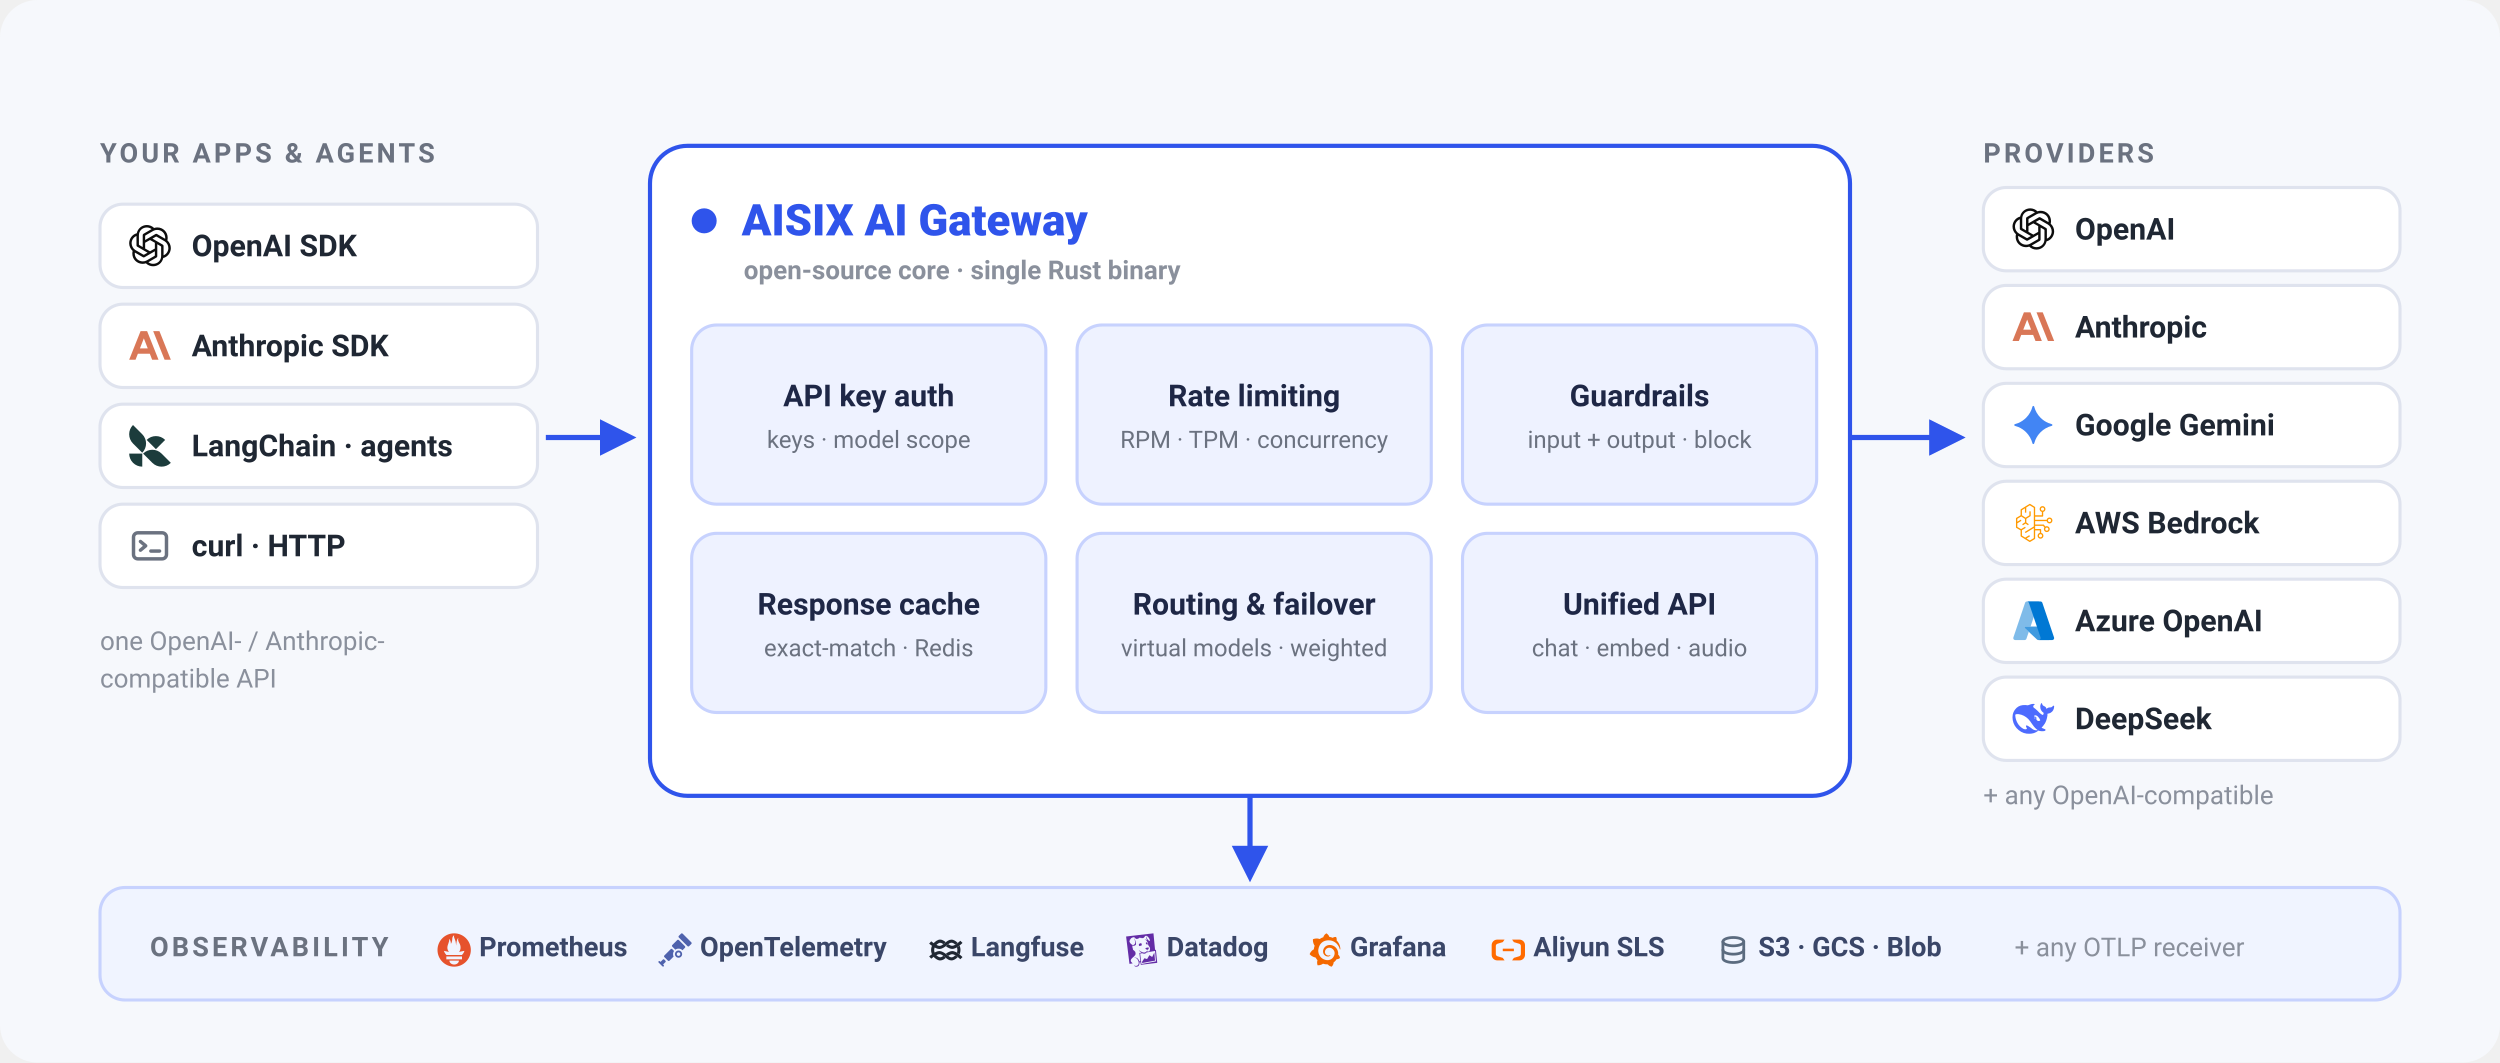
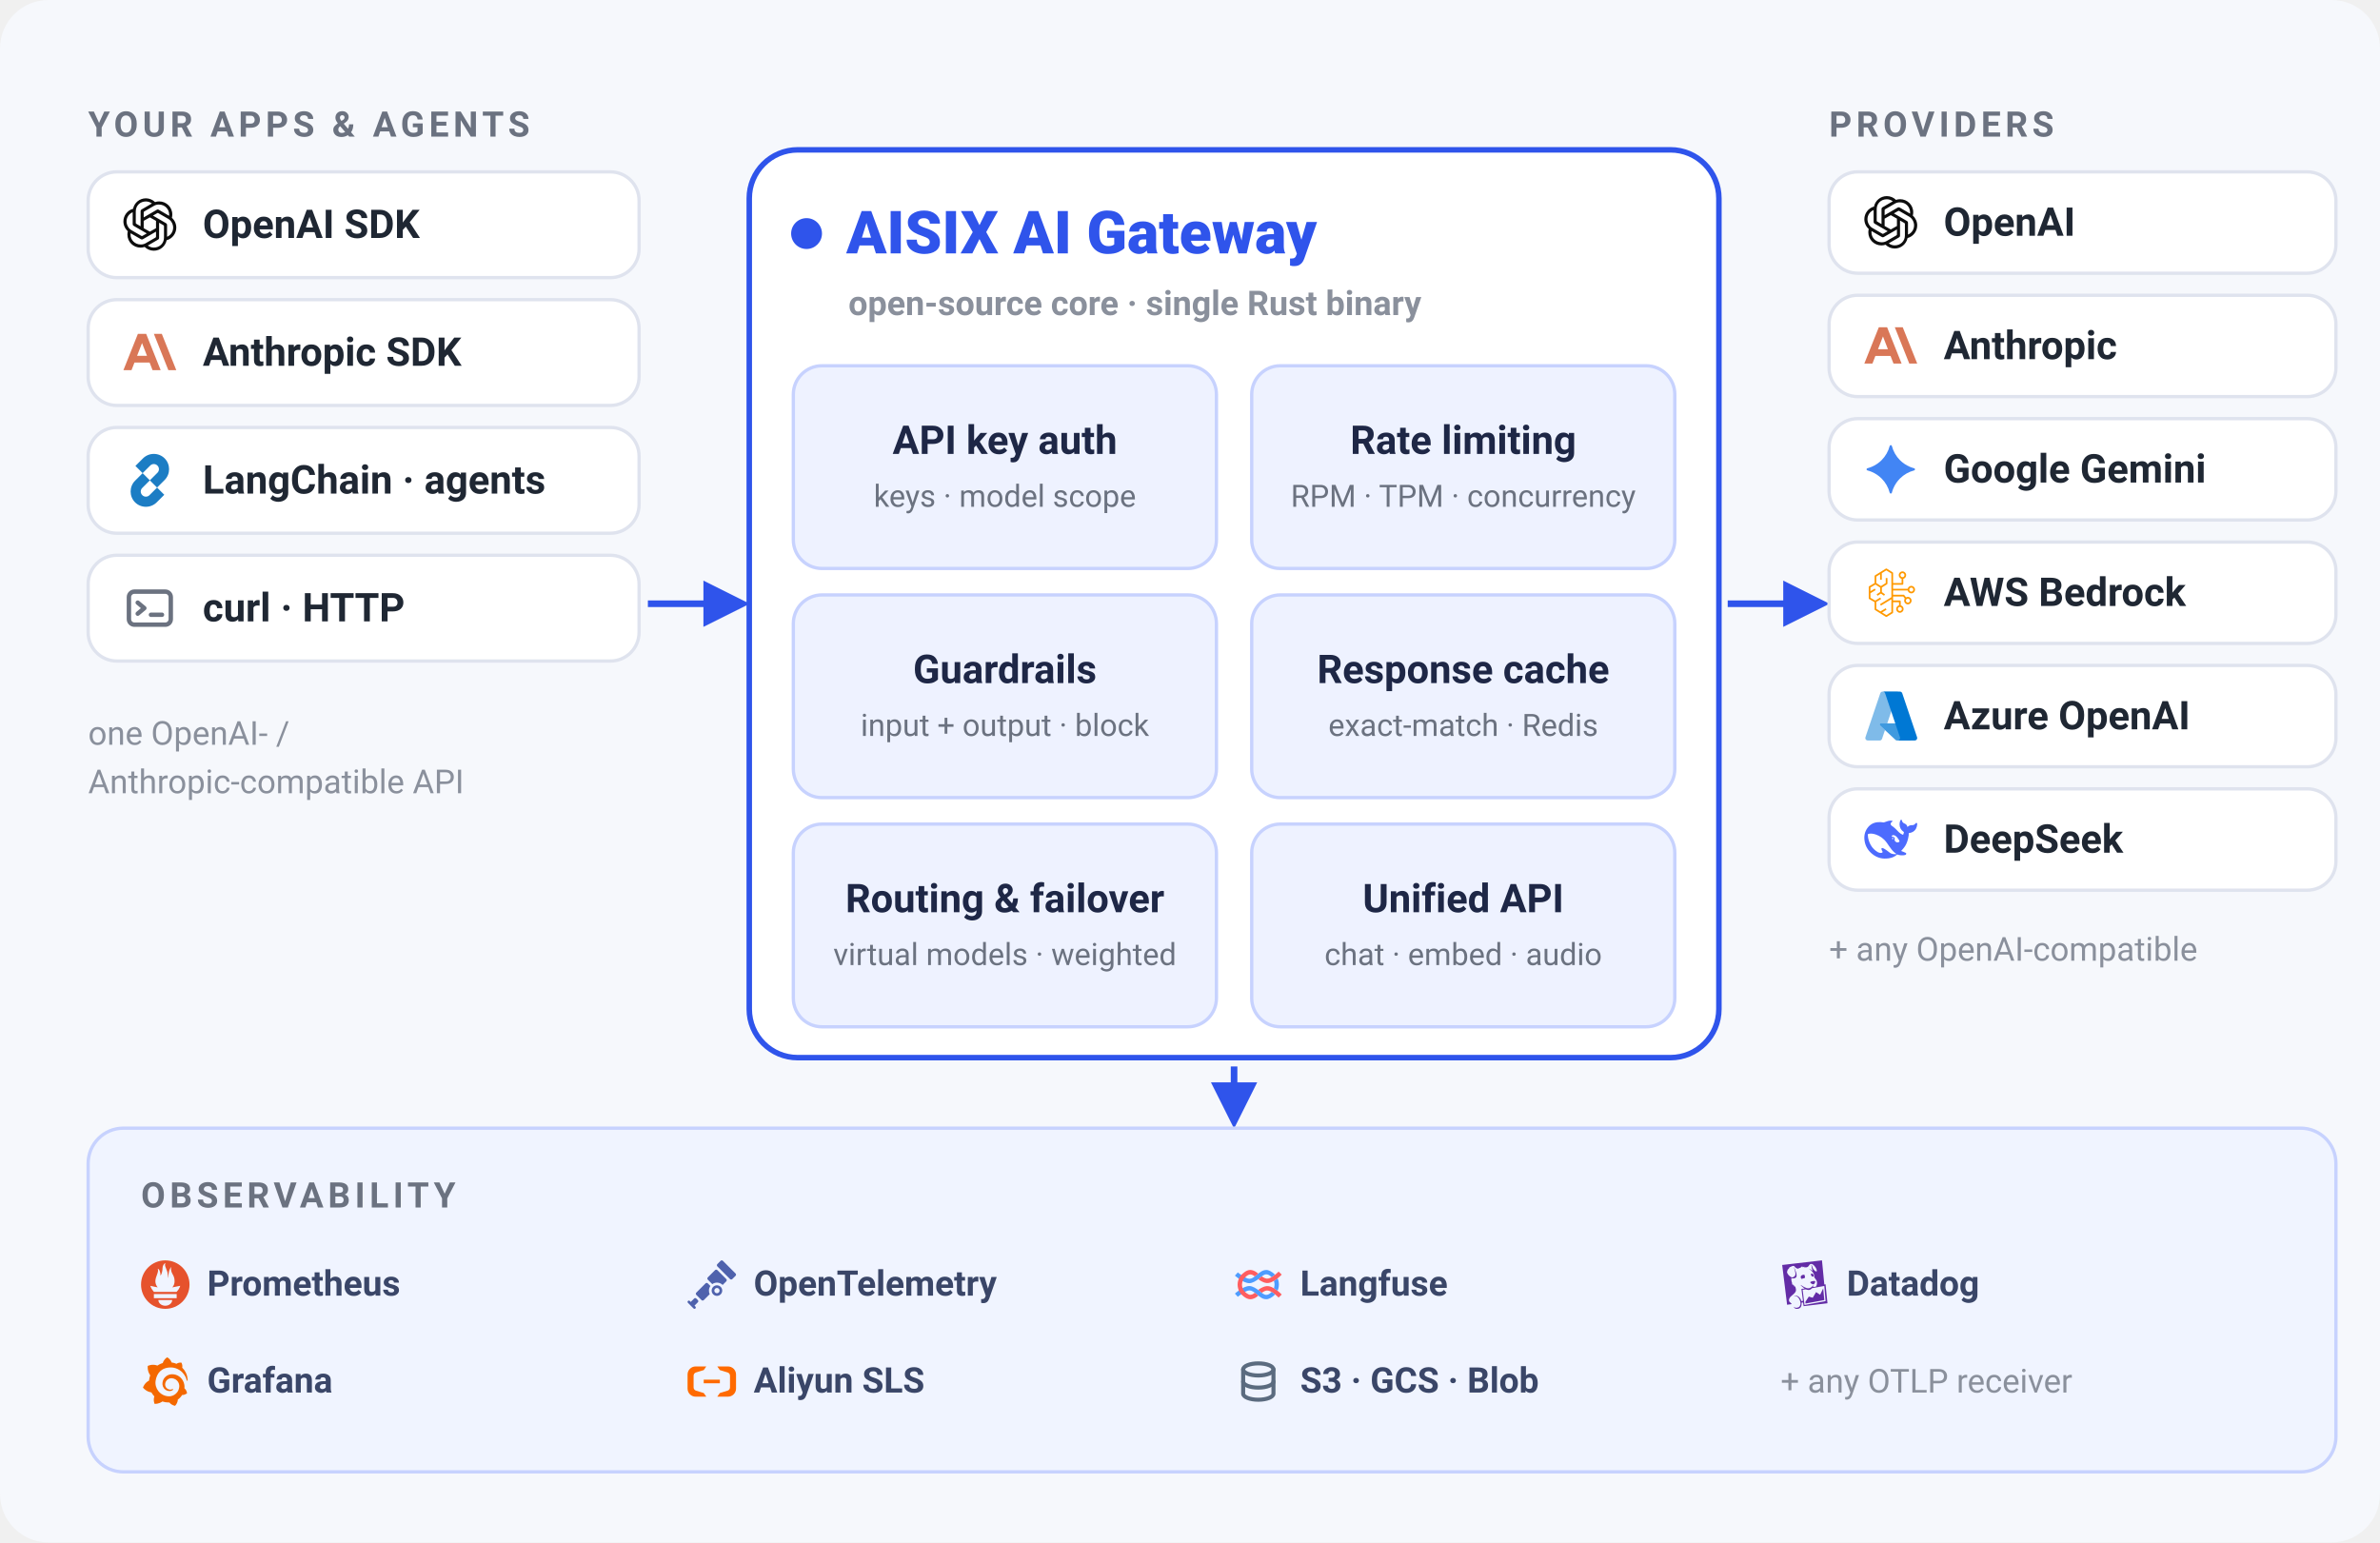
- <svg xmlns="http://www.w3.org/2000/svg" viewBox="0 0 1200 510" role="img" aria-labelledby="ttl dsc" font-family="ui-sans-serif, -apple-system, 'Segoe UI', Roboto, Helvetica, Arial, sans-serif">
+ <svg xmlns="http://www.w3.org/2000/svg" viewBox="0 0 1080 700" role="img" aria-labelledby="ttl dsc" font-family="ui-sans-serif, -apple-system, 'Segoe UI', Roboto, Helvetica, Arial, sans-serif">
  <defs>
    <marker id="arw" viewBox="0 0 10 10" refX="8" refY="5" markerWidth="7" markerHeight="7" orient="auto-start-reverse">
      <path d="M0,0 L10,5 L0,10 z" fill="#2f54eb" />
    </marker>
  </defs>
  <style>
    .bg{fill:#f6f8fc;}
-     .zlabel{fill:#6b7280;font-size:13px;font-weight:700;letter-spacing:1.5px;}
+     .zlabel{fill:#6b7280;font-size:16px;font-weight:700;letter-spacing:2px;}
    .pill{fill:#ffffff;stroke:#dfe3ee;stroke-width:1.5;}
-     .ptext{fill:#1f2733;font-size:14.5px;font-weight:600;}
-     .cap{fill:#8a909c;font-size:12.5px;}
-     .gw{fill:#ffffff;stroke:#2f54eb;stroke-width:2;}
-     .gwtitle{fill:#2f54eb;font-size:21px;font-weight:800;}
-     .gwsub{fill:#8a909c;font-size:12.5px;font-weight:600;}
+     .ptext{fill:#1f2733;font-size:18px;font-weight:600;}
+     .cap{fill:#8a909c;font-size:15px;}
+     .gw{fill:#ffffff;stroke:#2f54eb;stroke-width:2.5;}
+     .gwtitle{fill:#2f54eb;font-size:27px;font-weight:800;}
+     .gwsub{fill:#8a909c;font-size:15.5px;font-weight:600;}
    .chip{fill:#eef2ff;stroke:#c7d2fe;stroke-width:1.5;}
-     .ctext{fill:#1e2746;font-size:14.5px;font-weight:700;}
-     .csub{fill:#6b7280;font-size:11.5px;}
+     .ctext{fill:#1e2746;font-size:18px;font-weight:700;}
+     .csub{fill:#6b7280;font-size:14px;}
    .obs{fill:#f0f4ff;stroke:#c7d2fe;stroke-width:1.5;}
-     .otext{fill:#3a4668;font-size:13px;font-weight:600;}
-     .flow{stroke:#2f54eb;stroke-width:2.5;fill:none;}
+     .otext{fill:#3a4668;font-size:16px;font-weight:600;}
+     .flow{stroke:#2f54eb;stroke-width:3;fill:none;}
    .dot{fill:#2f54eb;}
  </style>
-   <rect class="bg" x="0" y="0" width="1200" height="510" rx="18" />
-   <text class="zlabel" x="48" y="78">YOUR APPS &amp; AGENTS</text>
-   <rect class="pill" x="48" y="98" width="210" height="40" rx="11" />
-   <svg x="62" y="108" width="20" height="20" viewBox="0 0 24 24" fill="#0d0d0d">
+   <rect class="bg" x="0" y="0" width="1080" height="700" rx="22" />
+   <text class="zlabel" x="40" y="62">YOUR APPS &amp; AGENTS</text>
+   <rect class="pill" x="40" y="78" width="250" height="48" rx="13" />
+   <svg x="56" y="90" width="24" height="24" viewBox="0 0 24 24" fill="#0d0d0d">
    <path d="M9.205 8.658v-2.26c0-.19.072-.333.238-.428l4.543-2.616c.619-.357 1.356-.523 2.117-.523 2.854 0 4.662 2.212 4.662 4.566 0 .167 0 .357-.024.547l-4.71-2.759a.797.797 0 00-.856 0l-5.97 3.473zm10.609 8.8V12.06c0-.333-.143-.57-.429-.737l-5.97-3.473 1.95-1.118a.433.433 0 01.476 0l4.543 2.617c1.309.76 2.189 2.378 2.189 3.948 0 1.808-1.07 3.473-2.76 4.163zM7.802 12.703l-1.95-1.142c-.167-.095-.239-.238-.239-.428V5.899c0-2.545 1.95-4.472 4.591-4.472 1 0 1.927.333 2.712.928L8.23 5.067c-.285.166-.428.404-.428.737v6.898zM12 15.128l-2.795-1.57v-3.33L12 8.658l2.795 1.57v3.33L12 15.128zm1.796 7.23c-1 0-1.927-.332-2.712-.927l4.686-2.712c.285-.166.428-.404.428-.737v-6.898l1.974 1.142c.167.095.238.238.238.428v5.233c0 2.545-1.974 4.472-4.614 4.472zm-5.637-5.303l-4.544-2.617c-1.308-.761-2.188-2.378-2.188-3.948A4.482 4.482 0 014.21 6.327v5.423c0 .333.143.571.428.738l5.947 3.449-1.95 1.118a.432.432 0 01-.476 0zm-.262 3.9c-2.688 0-4.662-2.021-4.662-4.519 0-.19.024-.38.047-.57l4.686 2.71c.286.167.571.167.856 0l5.97-3.448v2.26c0 .19-.07.333-.237.428l-4.543 2.616c-.619.357-1.356.523-2.117.523zm5.899 2.83a5.947 5.947 0 005.827-4.756C22.287 18.339 24 15.84 24 13.296c0-1.665-.713-3.282-1.998-4.448.119-.5.19-.999.19-1.498 0-3.401-2.759-5.947-5.946-5.947-.642 0-1.26.095-1.88.31A5.962 5.962 0 0010.205 0a5.947 5.947 0 00-5.827 4.757C1.713 5.447 0 7.945 0 10.49c0 1.666.713 3.283 1.998 4.448-.119.5-.19 1-.19 1.499 0 3.401 2.759 5.946 5.946 5.946.642 0 1.26-.095 1.88-.309a5.96 5.96 0 004.162 1.713z" />
  </svg>
-   <text class="ptext" x="92" y="123">OpenAI SDK</text>
-   <rect class="pill" x="48" y="146" width="210" height="40" rx="11" />
-   <svg x="62" y="156" width="20" height="20" viewBox="0 0 24 24" fill="#d97757">
+   <text class="ptext" x="92" y="108">OpenAI SDK</text>
+   <rect class="pill" x="40" y="136" width="250" height="48" rx="13" />
+   <svg x="56" y="148" width="24" height="24" viewBox="0 0 24 24" fill="#d97757">
    <path d="M13.827 3.52h3.603L24 20h-3.603l-6.57-16.48zm-7.258 0h3.767L16.906 20h-3.674l-1.343-3.461H5.017l-1.344 3.46H0L6.57 3.522zm4.132 9.959L8.453 7.687 6.205 13.48H10.7z" />
  </svg>
-   <text class="ptext" x="92" y="171">Anthropic SDK</text>
-   <rect class="pill" x="48" y="194" width="210" height="40" rx="11" />
-   <svg x="62" y="204" width="20" height="20" viewBox="0 0 24 24" fill="#1c3c3c">
-     <path d="M7.531 15.976a7.534 7.534 0 000-10.651L2.206 0A7.537 7.537 0 000 5.326c0 1.996.794 3.913 2.206 5.325l5.325 5.325zM18.674 16.469a7.535 7.535 0 00-10.65 0l5.325 5.325a7.536 7.536 0 0010.651 0l-5.326-5.325zM2.218 21.782a7.536 7.536 0 005.326 2.206v-7.531H.012c0 1.996.795 3.914 2.206 5.325zM20.73 8.595a7.534 7.534 0 00-10.651.001l5.325 5.326 5.326-5.327z" />
+   <text class="ptext" x="92" y="166">Anthropic SDK</text>
+   <rect class="pill" x="40" y="194" width="250" height="48" rx="13" />
+   <svg x="56" y="206" width="24" height="24" viewBox="0 0 24 24" fill="#1c7dc4">
+     <path d="M13.796 0a6.93 6.93 0 0 0-4.91 2.019L5.451 5.455l3.273 3.27 3.432-3.432a2.284 2.284 0 0 1 3.277 0 2.28 2.28 0 0 1 0 3.275L12 12.001l3.273 3.273 3.433-3.435c2.692-2.692 2.692-7.127 0-9.82A6.92 6.92 0 0 0 13.796 0m-5.07 8.728-3.433 3.434c-2.692 2.693-2.692 7.126 0 9.819A6.92 6.92 0 0 0 10.203 24a6.93 6.93 0 0 0 4.911-2.02l3.432-3.432-3.271-3.272-3.433 3.433a2.284 2.284 0 0 1-3.277 0 2.28 2.28 0 0 1 0-3.276L12 12z" />
  </svg>
-   <text class="ptext" x="92" y="219">LangChain · agents</text>
-   <rect class="pill" x="48" y="242" width="210" height="40" rx="11" />
-   <svg x="62" y="252" width="20" height="20" viewBox="0 0 24 24" fill="none" stroke="#6b7280" stroke-width="2" stroke-linecap="round" stroke-linejoin="round">
+   <text class="ptext" x="92" y="224">LangChain · agents</text>
+   <rect class="pill" x="40" y="252" width="250" height="48" rx="13" />
+   <svg x="56" y="264" width="24" height="24" viewBox="0 0 24 24" fill="none" stroke="#6b7280" stroke-width="2" stroke-linecap="round" stroke-linejoin="round">
    <rect x="2.5" y="4.5" width="19" height="15" rx="2.5" />
    <path d="M6.5 9.5l3 2.5-3 2.5" />
    <path d="M12.5 15h5" />
  </svg>
-   <text class="ptext" x="92" y="267">curl · HTTP</text>
-   <text class="cap" x="48" y="312">one OpenAI- / Anthropic-</text>
-   <text class="cap" x="48" y="330">compatible API</text>
-   <path class="flow" d="M262,210 L302,210" marker-end="url(#arw)" />
-   <rect class="gw" x="312" y="70" width="576" height="312" rx="18" />
-   <circle class="dot" cx="338" cy="106" r="6" />
-   <text class="gwtitle" x="356" y="113">AISIX AI Gateway</text>
-   <text class="gwsub" x="357" y="134">open-source core · single Rust binary</text>
-   <rect class="chip" x="332" y="156" width="170" height="86" rx="12" />
-   <text class="ctext" x="417" y="195" text-anchor="middle">API key auth</text>
-   <text class="csub" x="417" y="215" text-anchor="middle">keys · model scope</text>
-   <rect class="chip" x="517" y="156" width="170" height="86" rx="12" />
-   <text class="ctext" x="602" y="195" text-anchor="middle">Rate limiting</text>
-   <text class="csub" x="602" y="215" text-anchor="middle">RPM · TPM · concurrency</text>
-   <rect class="chip" x="702" y="156" width="170" height="86" rx="12" />
-   <text class="ctext" x="787" y="195" text-anchor="middle">Guardrails</text>
-   <text class="csub" x="787" y="215" text-anchor="middle">input + output · block</text>
-   <rect class="chip" x="332" y="256" width="170" height="86" rx="12" />
-   <text class="ctext" x="417" y="295" text-anchor="middle">Response cache</text>
-   <text class="csub" x="417" y="315" text-anchor="middle">exact-match · Redis</text>
-   <rect class="chip" x="517" y="256" width="170" height="86" rx="12" />
-   <text class="ctext" x="602" y="295" text-anchor="middle">Routing &amp; failover</text>
-   <text class="csub" x="602" y="315" text-anchor="middle">virtual models · weighted</text>
-   <rect class="chip" x="702" y="256" width="170" height="86" rx="12" />
-   <text class="ctext" x="787" y="295" text-anchor="middle">Unified API</text>
-   <text class="csub" x="787" y="315" text-anchor="middle">chat · embed · audio</text>
-   <path class="flow" d="M888,210 L940,210" marker-end="url(#arw)" />
-   <text class="zlabel" x="952" y="78">PROVIDERS</text>
-   <rect class="pill" x="952" y="90" width="200" height="40" rx="11" />
-   <svg x="966" y="100" width="20" height="20" viewBox="0 0 24 24" fill="#0d0d0d">
+   <text class="ptext" x="92" y="282">curl · HTTP</text>
+   <text class="cap" x="40" y="338">one OpenAI- /</text>
+   <text class="cap" x="40" y="360">Anthropic-compatible API</text>
+   <path class="flow" d="M294,274 L336,274" marker-end="url(#arw)" />
+   <rect class="gw" x="340" y="68" width="440" height="412" rx="22" />
+   <circle class="dot" cx="366" cy="106" r="7" />
+   <text class="gwtitle" x="384" y="115">AISIX AI Gateway</text>
+   <text class="gwsub" x="385" y="143">open-source core · single Rust binary</text>
+   <rect class="chip" x="360" y="166" width="192" height="92" rx="13" />
+   <text class="ctext" x="456" y="206" text-anchor="middle">API key auth</text>
+   <text class="csub" x="456" y="230" text-anchor="middle">keys · model scope</text>
+   <rect class="chip" x="568" y="166" width="192" height="92" rx="13" />
+   <text class="ctext" x="664" y="206" text-anchor="middle">Rate limiting</text>
+   <text class="csub" x="664" y="230" text-anchor="middle">RPM · TPM · concurrency</text>
+   <rect class="chip" x="360" y="270" width="192" height="92" rx="13" />
+   <text class="ctext" x="456" y="310" text-anchor="middle">Guardrails</text>
+   <text class="csub" x="456" y="334" text-anchor="middle">input + output · block</text>
+   <rect class="chip" x="568" y="270" width="192" height="92" rx="13" />
+   <text class="ctext" x="664" y="310" text-anchor="middle">Response cache</text>
+   <text class="csub" x="664" y="334" text-anchor="middle">exact-match · Redis</text>
+   <rect class="chip" x="360" y="374" width="192" height="92" rx="13" />
+   <text class="ctext" x="456" y="414" text-anchor="middle">Routing &amp; failover</text>
+   <text class="csub" x="456" y="438" text-anchor="middle">virtual models · weighted</text>
+   <rect class="chip" x="568" y="374" width="192" height="92" rx="13" />
+   <text class="ctext" x="664" y="414" text-anchor="middle">Unified API</text>
+   <text class="csub" x="664" y="438" text-anchor="middle">chat · embed · audio</text>
+   <path class="flow" d="M784,274 L826,274" marker-end="url(#arw)" />
+   <text class="zlabel" x="830" y="62">PROVIDERS</text>
+   <rect class="pill" x="830" y="78" width="230" height="46" rx="13" />
+   <svg x="846" y="89" width="24" height="24" viewBox="0 0 24 24" fill="#0d0d0d">
    <path d="M9.205 8.658v-2.26c0-.19.072-.333.238-.428l4.543-2.616c.619-.357 1.356-.523 2.117-.523 2.854 0 4.662 2.212 4.662 4.566 0 .167 0 .357-.024.547l-4.71-2.759a.797.797 0 00-.856 0l-5.97 3.473zm10.609 8.8V12.06c0-.333-.143-.57-.429-.737l-5.97-3.473 1.95-1.118a.433.433 0 01.476 0l4.543 2.617c1.309.76 2.189 2.378 2.189 3.948 0 1.808-1.07 3.473-2.76 4.163zM7.802 12.703l-1.95-1.142c-.167-.095-.239-.238-.239-.428V5.899c0-2.545 1.95-4.472 4.591-4.472 1 0 1.927.333 2.712.928L8.23 5.067c-.285.166-.428.404-.428.737v6.898zM12 15.128l-2.795-1.57v-3.33L12 8.658l2.795 1.57v3.33L12 15.128zm1.796 7.23c-1 0-1.927-.332-2.712-.927l4.686-2.712c.285-.166.428-.404.428-.737v-6.898l1.974 1.142c.167.095.238.238.238.428v5.233c0 2.545-1.974 4.472-4.614 4.472zm-5.637-5.303l-4.544-2.617c-1.308-.761-2.188-2.378-2.188-3.948A4.482 4.482 0 014.21 6.327v5.423c0 .333.143.571.428.738l5.947 3.449-1.95 1.118a.432.432 0 01-.476 0zm-.262 3.9c-2.688 0-4.662-2.021-4.662-4.519 0-.19.024-.38.047-.57l4.686 2.71c.286.167.571.167.856 0l5.97-3.448v2.26c0 .19-.07.333-.237.428l-4.543 2.616c-.619.357-1.356.523-2.117.523zm5.899 2.83a5.947 5.947 0 005.827-4.756C22.287 18.339 24 15.84 24 13.296c0-1.665-.713-3.282-1.998-4.448.119-.5.19-.999.19-1.498 0-3.401-2.759-5.947-5.946-5.947-.642 0-1.26.095-1.88.31A5.962 5.962 0 0010.205 0a5.947 5.947 0 00-5.827 4.757C1.713 5.447 0 7.945 0 10.49c0 1.666.713 3.283 1.998 4.448-.119.5-.19 1-.19 1.499 0 3.401 2.759 5.946 5.946 5.946.642 0 1.26-.095 1.88-.309a5.96 5.96 0 004.162 1.713z" />
  </svg>
-   <text class="ptext" x="996" y="115">OpenAI</text>
-   <rect class="pill" x="952" y="137" width="200" height="40" rx="11" />
-   <svg x="966" y="147" width="20" height="20" viewBox="0 0 24 24" fill="#d97757">
+   <text class="ptext" x="882" y="107">OpenAI</text>
+   <rect class="pill" x="830" y="134" width="230" height="46" rx="13" />
+   <svg x="846" y="145" width="24" height="24" viewBox="0 0 24 24" fill="#d97757">
    <path d="M13.827 3.52h3.603L24 20h-3.603l-6.57-16.48zm-7.258 0h3.767L16.906 20h-3.674l-1.343-3.461H5.017l-1.344 3.46H0L6.57 3.522zm4.132 9.959L8.453 7.687 6.205 13.48H10.7z" />
  </svg>
-   <text class="ptext" x="996" y="162">Anthropic</text>
-   <rect class="pill" x="952" y="184" width="200" height="40" rx="11" />
-   <svg x="966" y="194" width="20" height="20" viewBox="0 0 24 24" fill="#4285f4">
+   <text class="ptext" x="882" y="163">Anthropic</text>
+   <rect class="pill" x="830" y="190" width="230" height="46" rx="13" />
+   <svg x="846" y="201" width="24" height="24" viewBox="0 0 24 24" fill="#4285f4">
    <path d="M20.616 10.835a14.147 14.147 0 01-4.45-3.001 14.111 14.111 0 01-3.678-6.452.503.503 0 00-.975 0 14.134 14.134 0 01-3.679 6.452 14.155 14.155 0 01-4.45 3.001c-.65.28-1.318.505-2.002.678a.502.502 0 000 .975c.684.172 1.35.397 2.002.677a14.147 14.147 0 014.45 3.001 14.112 14.112 0 013.679 6.453.502.502 0 00.975 0c.172-.685.397-1.351.677-2.003a14.145 14.145 0 013.001-4.45 14.113 14.113 0 016.453-3.678.503.503 0 000-.975 13.245 13.245 0 01-2.003-.678z" />
  </svg>
-   <text class="ptext" x="996" y="209">Google Gemini</text>
-   <rect class="pill" x="952" y="231" width="200" height="40" rx="11" />
-   <svg x="966" y="241" width="20" height="20" viewBox="0 0 24 24" fill="#ff9900">
+   <text class="ptext" x="882" y="219">Google Gemini</text>
+   <rect class="pill" x="830" y="246" width="230" height="46" rx="13" />
+   <svg x="846" y="257" width="24" height="24" viewBox="0 0 24 24" fill="#ff9900">
    <path d="M13.05 15.513h3.08c.214 0 .389.177.389.394v1.82a1.704 1.704 0 011.296 1.661c0 .943-.755 1.708-1.685 1.708-.931 0-1.686-.765-1.686-1.708 0-.807.554-1.484 1.297-1.662v-1.425h-2.69v4.663a.395.395 0 01-.188.338l-2.69 1.641a.385.385 0 01-.405-.002l-4.926-3.086a.395.395 0 01-.185-.336V16.3L2.196 14.87A.395.395 0 012 14.555L2 14.528V9.406c0-.14.073-.27.192-.34l2.465-1.462V4.448c0-.129.062-.249.165-.322l.021-.014L9.77 1.058a.385.385 0 01.407 0l2.69 1.675a.395.395 0 01.185.336V7.6h3.856V5.683a1.704 1.704 0 01-1.296-1.662c0-.943.755-1.708 1.685-1.708.931 0 1.685.765 1.685 1.708 0 .807-.553 1.484-1.296 1.662v2.311a.391.391 0 01-.389.394h-4.245v1.806h6.624a1.69 1.69 0 011.64-1.313c.93 0 1.685.764 1.685 1.707 0 .943-.754 1.708-1.685 1.708a1.69 1.69 0 01-1.64-1.314H13.05v1.937h4.953l.915 1.18a1.66 1.66 0 01.84-.227c.931 0 1.685.764 1.685 1.707 0 .943-.754 1.708-1.685 1.708-.93 0-1.685-.765-1.685-1.708 0-.346.102-.668.276-.937l-.724-.935H13.05v1.806zM9.973 1.856L7.93 3.122V6.09h-.778V3.604L5.435 4.669v2.945l2.11 1.36L9.712 7.61V5.334h.778V7.83c0 .136-.07.263-.184.335L7.963 9.638v2.081l1.422 1.009-.446.646-1.406-.998-1.53 1.005-.423-.66 1.605-1.055v-1.99L5.038 8.29l-2.26 1.34v1.676l1.972-1.189.398.677-2.37 1.429V14.3l2.166 1.258 2.27-1.368.397.677-2.176 1.311V19.3l1.876 1.175 2.365-1.426.398.678-2.017 1.216 1.918 1.201 2.298-1.403v-5.78l-4.758 2.893-.4-.675 5.158-3.136V3.289L9.972 1.856zM16.13 18.47a.913.913 0 00-.908.92c0 .507.406.918.908.918a.913.913 0 00.907-.919.913.913 0 00-.907-.92zm3.63-3.81a.913.913 0 00-.908.92c0 .508.406.92.907.92a.913.913 0 00.908-.92.913.913 0 00-.908-.92zm1.555-4.99a.913.913 0 00-.908.92c0 .507.407.918.908.918a.913.913 0 00.907-.919.913.913 0 00-.907-.92zM17.296 3.1a.913.913 0 00-.907.92c0 .508.406.92.907.92a.913.913 0 00.908-.92.913.913 0 00-.908-.92z" />
  </svg>
-   <text class="ptext" x="996" y="256">AWS Bedrock</text>
-   <rect class="pill" x="952" y="278" width="200" height="40" rx="11" />
-   <svg x="966" y="288" width="20" height="20" viewBox="0 0 24 24" fill="#0078d4">
+   <text class="ptext" x="882" y="275">AWS Bedrock</text>
+   <rect class="pill" x="830" y="302" width="230" height="46" rx="13" />
+   <svg x="846" y="313" width="24" height="24" viewBox="0 0 24 24" fill="#0078d4">
    <path d="M18.397 15.296H7.4a.51.51 0 00-.347.882l7.066 6.595c.206.192.477.298.758.298h6.226l-2.706-7.775z" fill-opacity=".75" />
    <path d="M8.295.857c-.477 0-.9.304-1.053.756L.495 21.605a1.11 1.11 0 001.052 1.466h5.43c.477 0 .9-.304 1.053-.755l1.341-3.975-2.318-2.163a.51.51 0 01.347-.882h3L15.271.857H8.295z" fill-opacity=".5" />
    <path d="M17.193 1.613a1.11 1.11 0 00-1.052-.756h-7.81.035c.477 0 .9.304 1.052.756l6.748 19.992a1.11 1.11 0 01-1.052 1.466h-.12 7.895a1.11 1.11 0 001.052-1.466L17.193 1.613z" />
  </svg>
-   <text class="ptext" x="996" y="303">Azure OpenAI</text>
-   <rect class="pill" x="952" y="325" width="200" height="40" rx="11" />
-   <svg x="966" y="335" width="20" height="20" viewBox="0 0 24 24" fill="#4d6bfe">
+   <text class="ptext" x="882" y="331">Azure OpenAI</text>
+   <rect class="pill" x="830" y="358" width="230" height="46" rx="13" />
+   <svg x="846" y="369" width="24" height="24" viewBox="0 0 24 24" fill="#4d6bfe">
    <path d="M23.748 4.482c-.254-.124-.364.113-.512.234-.051.039-.094.09-.137.136-.372.397-.806.657-1.373.626-.829-.046-1.537.214-2.163.848-.133-.782-.575-1.248-1.247-1.548-.352-.156-.708-.311-.955-.65-.172-.241-.219-.51-.305-.774-.055-.16-.11-.323-.293-.35-.2-.031-.278.136-.356.276-.313.572-.434 1.202-.422 1.84.027 1.436.633 2.58 1.838 3.393.137.093.172.187.129.323-.082.28-.18.552-.266.833-.055.179-.137.217-.329.14a5.526 5.526 0 01-1.736-1.18c-.857-.828-1.631-1.742-2.597-2.458a11.365 11.365 0 00-.689-.471c-.985-.957.13-1.743.388-1.836.27-.098.093-.432-.779-.428-.872.004-1.67.295-2.687.684a3.055 3.055 0 01-.465.137 9.597 9.597 0 00-2.883-.102c-1.885.21-3.39 1.102-4.497 2.623C.082 8.606-.231 10.684.152 12.85c.403 2.284 1.569 4.175 3.36 5.653 1.858 1.533 3.997 2.284 6.438 2.14 1.482-.085 3.133-.284 4.994-1.86.47.234.962.327 1.78.397.63.059 1.236-.03 1.705-.128.735-.156.684-.837.419-.961-2.155-1.004-1.682-.595-2.113-.926 1.096-1.296 2.746-2.642 3.392-7.003.05-.347.007-.565 0-.845-.004-.17.035-.237.23-.256a4.173 4.173 0 001.545-.475c1.396-.763 1.96-2.015 2.093-3.517.02-.23-.004-.467-.247-.588zM11.581 18c-2.089-1.642-3.102-2.183-3.52-2.16-.392.024-.321.471-.235.763.09.288.207.486.371.739.114.167.192.416-.113.603-.673.416-1.842-.14-1.897-.167-1.361-.802-2.5-1.86-3.301-3.307-.774-1.393-1.224-2.887-1.298-4.482-.02-.386.093-.522.477-.592a4.696 4.696 0 011.529-.039c2.132.312 3.946 1.265 5.468 2.774.868.86 1.525 1.887 2.202 2.891.72 1.066 1.494 2.082 2.48 2.914.348.292.625.514.891.677-.802.09-2.14.11-3.054-.614zm1-6.44a.306.306 0 01.415-.287.302.302 0 01.2.288.306.306 0 01-.31.307.303.303 0 01-.304-.308zm3.11 1.596c-.2.081-.399.151-.59.16a1.245 1.245 0 01-.798-.254c-.274-.23-.47-.358-.552-.758a1.73 1.73 0 01.016-.588c.07-.327-.008-.537-.239-.727-.187-.156-.426-.199-.688-.199a.559.559 0 01-.254-.078c-.11-.054-.2-.19-.114-.358.028-.054.16-.186.192-.21.356-.202.767-.136 1.146.016.352.144.618.408 1.001.782.391.451.462.576.685.914.176.265.336.537.445.848.067.195-.019.354-.25.452z" />
  </svg>
-   <text class="ptext" x="996" y="350">DeepSeek</text>
-   <text class="cap" x="952" y="386">+ any OpenAI-compatible</text>
-   <path class="flow" d="M600,382 L600,420" marker-end="url(#arw)" />
-   <rect class="obs" x="48" y="426" width="1104" height="54" rx="12" />
-   <text class="zlabel" x="72" y="459" fill="#2f54eb">OBSERVABILITY</text>
-   <svg x="210" y="448" width="16" height="16" viewBox="0 0 24 24" fill="#e6522c">
+   <text class="ptext" x="882" y="387">DeepSeek</text>
+   <text class="cap" x="830" y="436">+ any OpenAI-compatible</text>
+   <path class="flow" d="M560,484 L560,508" marker-end="url(#arw)" />
+   <rect class="obs" x="40" y="512" width="1020" height="156" rx="16" />
+   <text class="zlabel" x="64" y="548" fill="#2f54eb">OBSERVABILITY</text>
+   <svg x="64" y="572" width="22" height="22" viewBox="0 0 24 24" fill="#e6522c">
    <path d="M12 0C5.373 0 0 5.372 0 12c0 6.627 5.373 12 12 12s12-5.373 12-12c0-6.628-5.373-12-12-12zm0 22.46c-1.885 0-3.414-1.26-3.414-2.814h6.828c0 1.553-1.528 2.813-3.414 2.813zm5.64-3.745H6.36v-2.046h11.28v2.046zm-.04-3.098H6.391c-.037-.043-.075-.086-.111-.13-1.155-1.401-1.427-2.133-1.69-2.879-.005-.025 1.4.287 2.395.511 0 0 .513.119 1.262.255-.72-.843-1.147-1.915-1.147-3.01 0-2.406 1.845-4.508 1.18-6.207.648.053 1.34 1.367 1.387 3.422.689-.951.977-2.69.977-3.755 0-1.103.727-2.385 1.454-2.429-.648 1.069.168 1.984.894 4.256.272.854.237 2.29.447 3.201.07-1.892.395-4.652 1.595-5.605-.529 1.2.079 2.702.494 3.424.671 1.164 1.078 2.047 1.078 3.716a4.642 4.642 0 01-1.11 2.996c.792-.149 1.34-.283 1.34-.283l2.573-.502s-.374 1.538-1.81 3.019z" />
  </svg>
-   <text class="otext" x="230" y="459">Prometheus</text>
-   <svg x="316" y="448" width="16" height="16" viewBox="0 0 24 24" fill="#4f62ad">
+   <text class="otext" x="94" y="588">Prometheus</text>
+   <svg x="312" y="572" width="22" height="22" viewBox="0 0 24 24" fill="#4f62ad">
    <path d="M12.697 13.117c-1.022 1.022-1.022 2.68 0 3.702 1.022 1.022 2.68 1.022 3.702 0 1.022-1.022 1.022-2.68 0-3.702-1.022-1.022-2.68-1.022-3.702 0zm2.768 2.77c-.506.506-1.327.506-1.833 0s-.506-1.327 0-1.833c.506-.506 1.327-.506 1.833 0 .506.504.506 1.327 0 1.833zM16.356.235l-1.604 1.604c-.314.314-.314.83 0 1.144L21.015 9.247c.314.314.83.314 1.144 0l1.604-1.604c.314-.314.314-.83 0-1.144L17.498.235c-.314-.314-.828-.314-1.142 0zM5.117 20.734c.285-.285.285-.75 0-1.034l-.816-.816c-.285-.285-.75-.285-1.034 0l-1.685 1.685-.002.002-.463-.463c-.256-.256-.672-.256-.925 0-.256.256-.256.672 0 .925l2.775 2.775c.256.256.672.256.925 0 .253-.256.256-.672 0-.925l-.463-.463.002-.002zm8.486-15.893-3.564 3.564c-.316.316-.316.837 0 1.154l2.201 2.2c1.555-1.12 3.736-.981 5.136.419l1.782-1.782c.316-.317.316-.837 0-1.154l-4.401-4.401c-.317-.319-.837-.319-1.154 0zm-2.288 7.846-1.3-1.3c-.304-.304-.803-.304-1.108 0l-4.584 4.586c-.304.304-.304.803 0 1.108l2.597 2.597c.304.304.803.304 1.108 0l2.948-2.953c-.623-1.288-.511-2.843.338-4.038z" />
  </svg>
-   <text class="otext" x="336" y="459">OpenTelemetry</text>
-   <svg x="446" y="448" width="16" height="16" viewBox="0 0 24 24" fill="#1f2733">
-     <path d="M11.925 14.781l1.823 1.465s1.395-1.036 2.421-1.188c1.076-.16 2.224.44 3.288 1.155 1.607 1.08 2.959 2.451 2.959 2.451L24 17.11s-4.367-4.732-7.83-4.304c-2.272.281-4.245 1.975-4.245 1.975z" />
-     <path d="M1.494 5.757L0 7.401s4.164 3.886 7.442 3.886c1.494 0 3.567-1.171 5.35-2.692 1.016-.867 2.152-1.851 3.288-1.851.763 0 1.77.404 2.72 1.466 0 0 .612-.368.986-.632.328-.232.816-.627.816-.627-1.366-1.458-3.342-2.524-4.522-2.419-1.913 0-3.288 1.191-4.992 2.568-1.703 1.377-2.42 1.945-3.646 1.945-2.062 0-5.948-3.288-5.948-3.288zM1.494 18.278L0 16.635s4.164-3.886 7.442-3.886c1.494 0 3.567 1.17 5.35 2.692 1.016.866 2.152 1.851 3.288 1.851.767 0 1.766-.421 2.72-1.494 0 0 .573.353.926.597.363.252.897.667.897.667-1.367 1.47-3.357 2.547-4.543 2.442-1.913 0-3.049-1.014-4.752-2.391-1.704-1.377-2.66-2.122-3.886-2.122-2.062 0-5.948 3.287-5.948 3.287zM20.981 9.461c-.389.269-1.016.658-1.016.658s.359.777.359 1.823c0 1.046-.329 1.943-.329 1.943s.563.351.927.597c.377.256.956.688.956.688s.687-1.435.687-3.228c0-1.793-.687-3.138-.687-3.138s-.54.41-.897.657z" />
-     <path d="M12.015 9.222l1.733-1.434s1.395 1.003 2.421 1.155c1.076.16 2.224-.44 3.288-1.155 1.607-1.08 2.959-2.451 2.959-2.451L24 6.89s-4.367 4.732-7.83 4.304c-2.272-.28-4.155-1.973-4.155-1.973zM7.83 4.5c2.242 0 4.125 1.913 4.125 1.913s-.524.413-.867.687c-.357.286-.926.747-.926.747S9.176 6.801 7.83 6.801c-.552 0-1.268.332-2.033.987-.59.505-1.203 1.133-1.613 1.912-.356.674-.55 1.468-.568 2.302-.024 1.047.347 2.145.956 3.018.408.586.895 1.027 1.405 1.405.661.491 1.351.837 1.853.837.536 0 1.017-.186 1.375-.358.568-.33 1.016-.718 1.016-.718l1.763 1.465s-.717.717-1.703 1.255c-.638.314-1.456.628-2.451.628-.994 0-2.148-.528-3.228-1.345-.698-.528-1.382-1.154-1.913-1.913-.87-1.244-1.318-2.758-1.315-4.274A7.568 7.568 0 012.75 7.698C4.125 5.905 6.158 4.5 7.83 4.5z" />
+   <text class="otext" x="342" y="588">OpenTelemetry</text>
+   <svg x="560" y="572" width="22" height="22" viewBox="48 122 416 268">
+     <path d="M254.75 302.25L285.25 326.75C285.25 326.75 308.587 309.418 325.75 306.875C343.75 304.208 362.954 314.244 380.75 326.208C407.629 344.279 430.25 367.208 430.25 367.208L456.75 341.208C456.75 341.208 383.686 262.047 325.75 269.208C287.75 273.905 254.75 302.25 254.75 302.25Z" fill="#ff5d5f" />
+     <path d="M80.25 151.286L55.25 178.786C55.25 178.786 124.902 243.786 179.75 243.786C204.75 243.786 239.419 224.201 269.25 198.757C286.25 184.257 305.25 167.786 324.25 167.786C337.021 167.786 353.866 174.551 369.75 192.316C369.75 192.316 380.003 186.168 386.25 181.75C391.74 177.868 399.896 171.25 399.896 171.25C377.047 146.864 343.998 129.038 324.25 130.786C292.25 130.79 269.25 150.711 240.75 173.75C212.25 196.789 200.25 206.286 179.75 206.286C145.25 206.286 80.25 151.286 80.25 151.286Z" fill="#4e9cff" />
+     <path d="M80.25 360.75L55.25 333.25C55.25 333.25 124.902 268.25 179.75 268.25C204.75 268.25 239.419 287.835 269.25 313.279C286.25 327.779 305.25 344.25 324.25 344.25C337.083 344.25 353.799 337.207 369.75 319.25C369.75 319.25 379.339 325.161 385.25 329.25C391.328 333.455 400.25 340.407 400.25 340.407C377.39 364.987 344.1 383.007 324.25 381.25C292.25 381.246 273.25 364.289 244.75 341.25C216.25 318.211 200.25 305.75 179.75 305.75C145.25 305.75 80.25 360.75 80.25 360.75Z" fill="#4e9cff" />
+     <path d="M406.25 213.25C399.745 217.746 389.25 224.25 389.25 224.25C389.25 224.25 395.25 237.25 395.25 254.75C395.25 272.25 389.75 287.25 389.75 287.25C389.75 287.25 399.172 293.135 405.25 297.25C411.564 301.525 421.25 308.75 421.25 308.75C421.25 308.75 432.75 284.75 432.75 254.75C432.75 224.75 421.25 202.25 421.25 202.25C421.25 202.25 412.226 209.12 406.25 213.25Z" fill="#4e9cff" />
+     <path d="M256.25 209.25L285.25 185.25C285.25 185.25 308.587 202.04 325.75 204.583C343.75 207.25 362.954 197.214 380.75 185.25C407.629 167.179 430.25 144.25 430.25 144.25L456.75 170.25C456.75 170.25 383.686 249.411 325.75 242.25C287.75 237.553 256.25 209.25 256.25 209.25Z" fill="#ff5d5f" />
+     <path d="M186.255 130.25C223.755 130.25 255.25 162.25 255.25 162.25C255.25 162.25 246.487 169.155 240.75 173.75C234.775 178.536 225.25 186.25 225.25 186.25C225.25 186.25 208.755 168.75 186.255 168.75C177.028 168.75 165.039 174.292 152.255 185.25C142.391 193.705 132.129 204.216 125.255 217.25C119.31 228.52 116.068 241.802 115.755 255.75C115.361 273.269 121.571 291.634 131.755 306.25C138.58 316.046 146.726 323.418 155.255 329.75C166.323 337.968 177.865 343.75 186.255 343.75C195.217 343.75 203.274 340.635 209.255 337.75C218.755 332.25 226.25 325.75 226.25 325.75L255.75 350.25C255.75 350.25 243.75 362.25 227.255 371.25C216.595 376.507 202.895 381.75 186.255 381.75C169.626 381.75 150.315 372.915 132.255 359.25C120.579 350.416 109.135 339.948 100.255 327.25C85.701 306.438 78.2 281.118 78.25 255.75C78.301 230.065 86.582 204.625 101.255 183.75C124.255 153.75 158.273 130.25 186.255 130.25Z" fill="#ff5d5f" />
  </svg>
-   <text class="otext" x="466" y="459">Langfuse</text>
-   <svg x="540" y="448" width="16" height="16" viewBox="0 0 24 24" fill="#632ca6">
+   <text class="otext" x="590" y="588">Langfuse</text>
+   <svg x="808" y="572" width="22" height="22" viewBox="0 0 24 24" fill="#632ca6">
    <path d="M19.57 17.04l-1.997-1.316-1.665 2.782-1.937-.567-1.706 2.604.087.82 9.274-1.71-.538-5.794zm-8.649-2.498l1.488-.204c.241.108.409.15.697.223.45.117.97.23 1.741-.16.18-.088.553-.43.704-.625l6.096-1.106.622 7.527-10.444 1.882zm11.325-2.712l-.602.115L20.488 0 .789 2.285l2.427 19.693 2.306-.334c-.184-.263-.471-.581-.96-.989-.68-.564-.44-1.522-.039-2.127.53-1.022 3.26-2.322 3.106-3.956-.056-.594-.15-1.368-.702-1.898-.02.22.017.432.017.432s-.227-.289-.34-.683c-.112-.15-.2-.199-.319-.4-.085.233-.073.503-.073.503s-.186-.437-.216-.807c-.11.166-.137.48-.137.48s-.241-.69-.186-1.062c-.11-.323-.436-.965-.343-2.424.6.421 1.924.321 2.44-.439.171-.251.288-.939-.086-2.293-.24-.868-.835-2.16-1.066-2.651l-.028.02c.122.395.374 1.223.47 1.625.293 1.218.372 1.642.234 2.204-.116.488-.397.808-1.107 1.165-.71.358-1.653-.514-1.713-.562-.69-.55-1.224-1.447-1.284-1.883-.062-.477.275-.763.445-1.153-.243.07-.514.192-.514.192s.323-.334.722-.624c.165-.109.262-.178.436-.323a9.762 9.762 0 0 0-.456.003s.42-.227.855-.392c-.318-.014-.623-.003-.623-.003s.937-.419 1.678-.727c.509-.208 1.006-.147 1.286.257.367.53.752.817 1.569.996.501-.223.653-.337 1.284-.509.554-.61.99-.688.99-.688s-.216.198-.274.51c.314-.249.66-.455.66-.455s-.134.164-.259.426l.03.043c.366-.22.797-.394.797-.394s-.123.156-.268.358c.277-.002.838.012 1.056.037 1.285.028 1.552-1.374 2.045-1.55.618-.22.894-.353 1.947.68.903.888 1.609 2.477 1.259 2.833-.294.295-.874-.115-1.516-.916a3.466 3.466 0 0 1-.716-1.562 1.533 1.533 0 0 0-.497-.85s.23.51.23.96c0 .246.03 1.165.424 1.68-.039.076-.057.374-.1.43-.458-.554-1.443-.95-1.604-1.067.544.445 1.793 1.468 2.273 2.449.453.927.186 1.777.416 1.997.065.063.976 1.197 1.15 1.767.306.994.019 2.038-.381 2.685l-1.117.174c-.163-.045-.273-.068-.42-.153.08-.143.241-.5.243-.572l-.063-.111c-.348.492-.93.97-1.414 1.245-.633.359-1.363.304-1.838.156-1.348-.415-2.623-1.327-2.93-1.566 0 0-.01.191.048.234.34.383 1.119 1.077 1.872 1.56l-1.605.177.759 5.908c-.337.048-.39.071-.757.124-.325-1.147-.946-1.895-1.624-2.332-.599-.384-1.424-.47-2.214-.314l-.05.059a2.851 2.851 0 0 1 1.863.444c.654.413 1.181 1.481 1.375 2.124.248.822.42 1.7-.248 2.632-.476.662-1.864 1.028-2.986.237.3.481.705.876 1.25.95.809.11 1.577-.03 2.106-.574.452-.464.69-1.434.628-2.456l.714-.104.258 1.834 11.827-1.424zM15.05 6.848c-.034.075-.085.125-.007.37l.004.014.013.032.032.073c.14.287.295.558.552.696.067-.011.136-.019.207-.023.242-.01.395.028.492.08.009-.048.01-.119.005-.222-.018-.364.072-.982-.626-1.308-.264-.122-.634-.084-.757.068a.302.302 0 0 1 .058.013c.186.066.06.13.027.207m1.958 3.392c-.092-.05-.52-.03-.821.005-.574.068-1.193.267-1.328.372-.247.191-.135.523.047.66.511.382.96.638 1.432.575.29-.038.546-.497.728-.914.124-.288.124-.598-.058-.698m-5.077-2.942c.162-.154-.805-.355-1.556.156-.554.378-.571 1.187-.041 1.646.053.046.096.078.137.104a4.77 4.77 0 0 1 1.396-.412c.113-.125.243-.345.21-.745-.044-.542-.455-.456-.146-.749" />
  </svg>
-   <text class="otext" x="560" y="459">Datadog</text>
-   <svg x="628" y="448" width="16" height="16" viewBox="0 0 24 24" fill="#f46800">
+   <text class="otext" x="838" y="588">Datadog</text>
+   <svg x="64" y="616" width="22" height="22" viewBox="0 0 24 24" fill="#f46800">
    <path d="M23.02 10.59a8.578 8.578 0 0 0-.862-3.034 8.911 8.911 0 0 0-1.789-2.445c.337-1.342-.413-2.505-.413-2.505-1.292-.08-2.113.4-2.416.62-.052-.02-.102-.044-.154-.064-.22-.089-.446-.172-.677-.247-.231-.073-.47-.14-.711-.197a9.867 9.867 0 0 0-.875-.161C14.557.753 12.94 0 12.94 0c-1.804 1.145-2.147 2.744-2.147 2.744l-.018.093c-.098.029-.2.057-.298.088-.138.042-.275.094-.413.143-.138.055-.275.107-.41.166a8.869 8.869 0 0 0-1.557.87l-.063-.029c-2.497-.955-4.716.195-4.716.195-.203 2.658.996 4.33 1.235 4.636a11.608 11.608 0 0 0-.607 2.635C1.636 12.677.953 15.014.953 15.014c1.926 2.214 4.171 2.351 4.171 2.351.003-.002.006-.002.006-.005.285.509.615.994.986 1.446.156.19.32.371.488.548-.704 2.009.099 3.68.099 3.68 2.144.08 3.553-.937 3.849-1.173a9.784 9.784 0 0 0 3.164.501h.08l.055-.003.107-.002.103-.005.003.002c1.01 1.44 2.788 1.646 2.788 1.646 1.264-1.332 1.337-2.653 1.337-2.94v-.058c0-.02-.003-.039-.003-.06.265-.187.52-.387.758-.6a7.875 7.875 0 0 0 1.415-1.7c1.43.083 2.437-.885 2.437-.885-.236-1.49-1.085-2.216-1.264-2.354l-.018-.013-.016-.013a.217.217 0 0 1-.031-.02c.008-.092.016-.18.02-.27.011-.162.016-.323.016-.48v-.253l-.005-.098-.008-.135a1.891 1.891 0 0 0-.01-.13c-.003-.042-.008-.083-.013-.125l-.016-.124-.018-.122a6.215 6.215 0 0 0-2.032-3.73 6.015 6.015 0 0 0-3.222-1.46 6.292 6.292 0 0 0-.85-.048l-.107.002h-.063l-.044.003-.104.008a4.777 4.777 0 0 0-3.335 1.695c-.332.4-.592.84-.768 1.297a4.594 4.594 0 0 0-.312 1.817l.003.091c.005.055.007.11.013.164a3.615 3.615 0 0 0 .698 1.82 3.53 3.53 0 0 0 1.827 1.282c.33.098.66.14.971.137.039 0 .078 0 .114-.002l.063-.003c.02 0 .041-.003.062-.003.034-.002.065-.007.099-.01.007 0 .018-.003.028-.003l.031-.005.06-.008a1.18 1.18 0 0 0 .112-.02c.036-.008.072-.013.109-.024a2.634 2.634 0 0 0 .914-.415c.028-.02.056-.041.085-.065a.248.248 0 0 0 .039-.35.244.244 0 0 0-.309-.06l-.078.042c-.09.044-.184.083-.283.116a2.476 2.476 0 0 1-.475.096c-.028.003-.054.006-.083.006l-.083.002c-.026 0-.054 0-.08-.002l-.102-.006h-.012l-.024.006c-.016-.003-.031-.003-.044-.006-.031-.002-.06-.007-.091-.01a2.59 2.59 0 0 1-.724-.213 2.557 2.557 0 0 1-.667-.438 2.52 2.52 0 0 1-.805-1.475 2.306 2.306 0 0 1-.029-.444l.006-.122v-.023l.002-.031c.003-.021.003-.04.005-.06a3.163 3.163 0 0 1 1.352-2.29 3.12 3.12 0 0 1 .937-.43 2.946 2.946 0 0 1 .776-.101h.06l.07.002.045.003h.026l.07.005a4.041 4.041 0 0 1 1.635.49 3.94 3.94 0 0 1 1.602 1.662 3.77 3.77 0 0 1 .397 1.414l.005.076.003.075c.002.026.002.05.002.075 0 .024.003.052 0 .07v.065l-.002.073-.008.174a6.195 6.195 0 0 1-.08.639 5.1 5.1 0 0 1-.267.927 5.31 5.31 0 0 1-.624 1.13 5.052 5.052 0 0 1-3.237 2.014 4.82 4.82 0 0 1-.649.066l-.039.003h-.287a6.607 6.607 0 0 1-1.716-.265 6.776 6.776 0 0 1-3.4-2.274 6.75 6.75 0 0 1-.746-1.15 6.616 6.616 0 0 1-.714-2.596l-.005-.083-.002-.02v-.056l-.003-.073v-.096l-.003-.104v-.07l.003-.163c.008-.22.026-.45.054-.678a8.707 8.707 0 0 1 .28-1.355c.128-.444.286-.872.473-1.277a7.04 7.04 0 0 1 1.456-2.1 5.925 5.925 0 0 1 .953-.763c.169-.111.343-.213.524-.306.089-.05.182-.091.273-.135.047-.02.093-.042.138-.062a7.177 7.177 0 0 1 .714-.267l.145-.045c.049-.015.098-.026.148-.041.098-.029.197-.052.296-.076.049-.013.1-.02.15-.033l.15-.032.151-.028.076-.013.075-.01.153-.024c.057-.01.114-.013.171-.023l.169-.021c.036-.003.073-.008.106-.01l.073-.008.036-.003.042-.002c.057-.003.114-.008.171-.01l.086-.006h.023l.037-.003.145-.007a7.999 7.999 0 0 1 1.708.125 7.917 7.917 0 0 1 2.048.68 8.253 8.253 0 0 1 1.672 1.09l.09.077.089.078c.06.052.114.107.171.159.057.052.112.106.166.16.052.055.107.107.159.164a8.671 8.671 0 0 1 1.41 1.978c.012.026.028.052.04.078l.04.078.075.156c.023.051.05.1.07.153l.065.15a8.848 8.848 0 0 1 .45 1.34.19.19 0 0 0 .201.142.186.186 0 0 0 .172-.184c.01-.246.002-.532-.024-.856z" />
  </svg>
-   <text class="otext" x="648" y="459">Grafana</text>
-   <svg x="716" y="448" width="16" height="16" viewBox="0 0 24 24" fill="#ff6a00">
+   <text class="otext" x="94" y="632">Grafana</text>
+   <svg x="312" y="616" width="22" height="22" viewBox="0 0 24 24" fill="#ff6a00">
    <path d="M3.996 4.517h5.291L8.01 6.324 4.153 7.506a1.668 1.668 0 0 0-1.165 1.601v5.786a1.668 1.668 0 0 0 1.165 1.6l3.857 1.183 1.277 1.807H3.996A3.996 3.996 0 0 1 0 15.487V8.513a3.996 3.996 0 0 1 3.996-3.996m16.008 0h-5.291l1.277 1.807 3.857 1.182c.715.227 1.17.889 1.165 1.601v5.786a1.668 1.668 0 0 1-1.165 1.6l-3.857 1.183-1.277 1.807h5.291A3.996 3.996 0 0 0 24 15.487V8.513a3.996 3.996 0 0 0-3.996-3.996m-4.007 8.345H8.002v-1.804h7.995Z" />
  </svg>
-   <text class="otext" x="736" y="459">Aliyun SLS</text>
-   <svg x="824" y="448" width="16" height="16" viewBox="0 0 24 24" fill="none" stroke="#5b6b7f" stroke-width="2" stroke-linecap="round" stroke-linejoin="round">
+   <text class="otext" x="342" y="632">Aliyun SLS</text>
+   <svg x="560" y="616" width="22" height="22" viewBox="0 0 24 24" fill="none" stroke="#5b6b7f" stroke-width="2" stroke-linecap="round" stroke-linejoin="round">
    <ellipse cx="12" cy="6" rx="7.5" ry="3" />
    <path d="M4.5 6v12c0 1.66 3.36 3 7.5 3s7.5-1.34 7.5-3V6" />
    <path d="M4.5 12c0 1.66 3.36 3 7.5 3s7.5-1.34 7.5-3" />
  </svg>
-   <text class="otext" x="844" y="459">S3 · GCS · Blob</text>
-   <text class="cap" x="967" y="459">+ any OTLP receiver</text>
+   <text class="otext" x="590" y="632">S3 · GCS · Blob</text>
+   <text class="cap" x="808" y="632">+ any OTLP receiver</text>
</svg>
